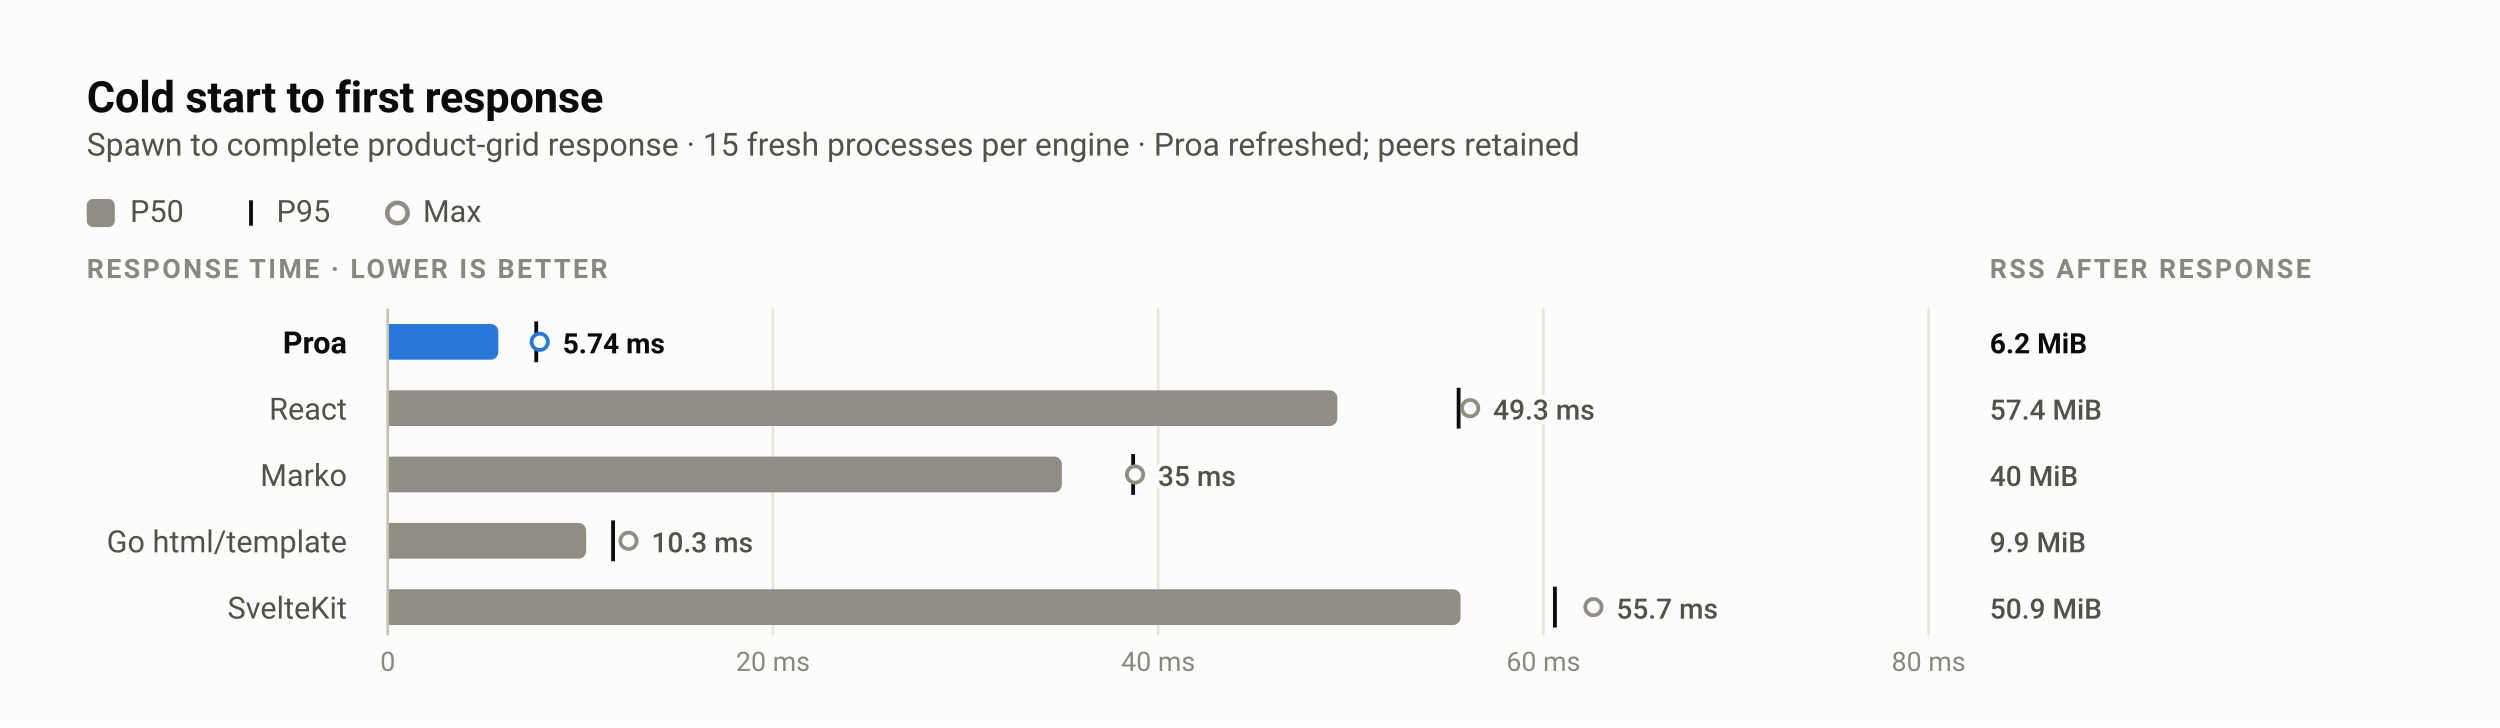
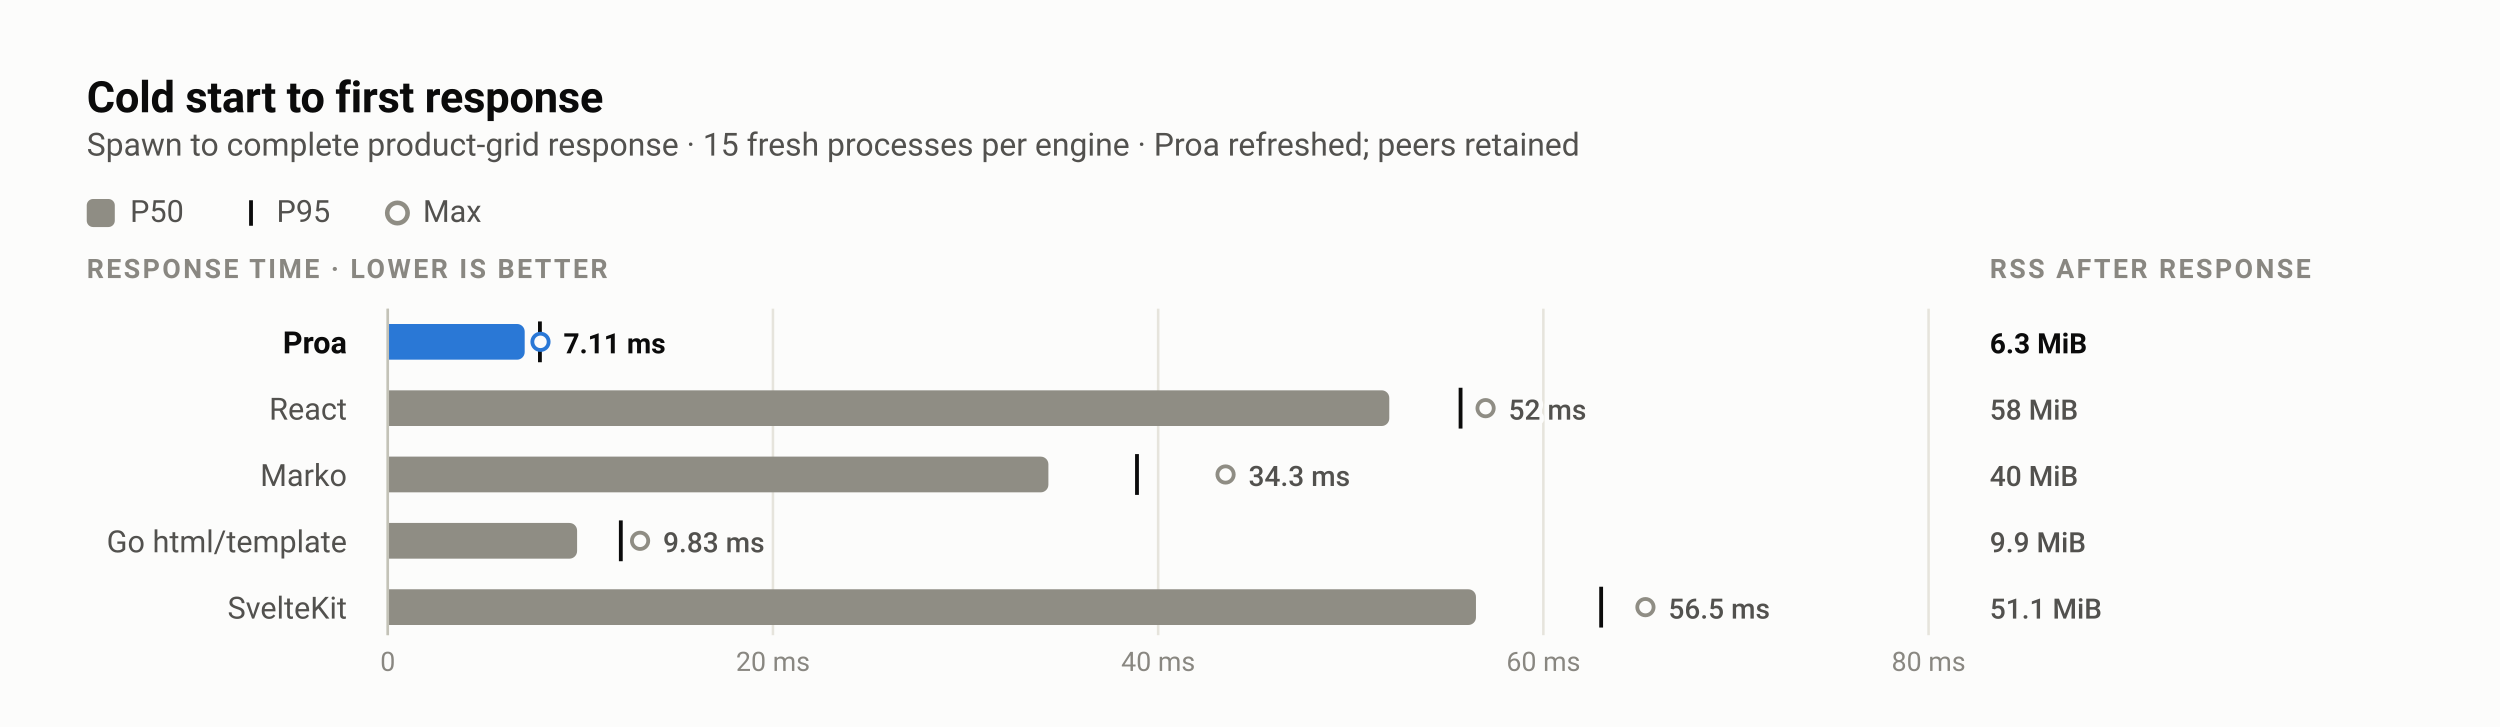
<svg xmlns="http://www.w3.org/2000/svg" width="980" height="285" viewBox="0 0 980 285" role="img" aria-labelledby="ttl dsc">
  <style>
  text { font-family: system-ui, -apple-system, "Segoe UI", Roboto, "Helvetica Neue", Arial, sans-serif; }
  .t   { font-size: 17px; font-weight: 600; fill: #0b0b0b; letter-spacing: -.005em; }
  .d   { font-size: 12.5px; font-weight: 400; fill: #52514e; }
  .eb  { font-size: 10.5px; font-weight: 600; fill: #898781; letter-spacing: .09em; }
  .cat { font-size: 12px; font-weight: 400; fill: #52514e; }
  .catb{ font-size: 12px; font-weight: 600; fill: #0b0b0b; }
  .lg  { font-size: 12px; font-weight: 400; fill: #52514e; }
  .tick{ font-size: 10.5px; font-weight: 400; fill: #898781; font-variant-numeric: tabular-nums; }
  .val { font-size: 11px; font-weight: 500; fill: #52514e; font-variant-numeric: tabular-nums;
         paint-order: stroke; stroke: #fcfcfb; stroke-width: 3.5px; stroke-linejoin: round; }
  .valb{ font-size: 11px; font-weight: 600; fill: #0b0b0b; font-variant-numeric: tabular-nums;
         paint-order: stroke; stroke: #fcfcfb; stroke-width: 3.5px; stroke-linejoin: round; }
  .valw{ font-size: 11px; font-weight: 600; fill: #fcfcfb; font-variant-numeric: tabular-nums; }
  .note{ font-size: 10px; font-weight: 400; fill: #898781; }
  .mono{ font-family: ui-monospace, SFMono-Regular, "SF Mono", Menlo, Consolas, monospace; }
  .end { text-anchor: end; }
  .mid { text-anchor: middle; }
</style>
  <rect width="980" height="285" fill="#fcfcfb" />
  <text x="34" y="44" class="t">Cold start to first response</text>
  <text x="34" y="61" class="d">Spawn to complete product-grid response · 15 fresh processes per engine · Proa refreshed; peers retained</text>
  <rect x="34" y="78" width="11" height="11" rx="2.5" fill="#8f8d84" />
  <text x="51" y="87" class="lg">P50</text>
  <path d="M98.4 78.5L98.4 88.5" stroke="#0b0b0b" stroke-width="1.5" />
  <text x="108.4" y="87" class="lg">P95</text>
  <circle cx="155.79" cy="83.5" r="4" fill="#fcfcfb" stroke="#8f8d84" stroke-width="1.8" />
  <text x="165.79" y="87" class="lg">Max</text>
  <text x="34" y="109" class="eb">RESPONSE TIME · LOWER IS BETTER</text>
  <text x="780" y="109" class="eb">RSS AFTER RESPONSE</text>
  <path d="M152 121L152 249" stroke="#e6e4dc" stroke-width="1" />
  <text x="152" y="263" class="tick mid">0</text>
  <path d="M303 121L303 249" stroke="#e6e4dc" stroke-width="1" />
  <text x="303" y="263" class="tick mid">20 ms</text>
  <path d="M454 121L454 249" stroke="#e6e4dc" stroke-width="1" />
  <text x="454" y="263" class="tick mid">40 ms</text>
  <path d="M605 121L605 249" stroke="#e6e4dc" stroke-width="1" />
  <text x="605" y="263" class="tick mid">60 ms</text>
  <path d="M756 121L756 249" stroke="#e6e4dc" stroke-width="1" />
  <text x="756" y="263" class="tick mid">80 ms</text>
  <text x="136" y="138.5" class="catb end">Proa</text>
-   <path d="M152 127H192.34a3 3 0 0 1 3 3V138a3 3 0 0 1 -3 3H152Z" fill="#2a78d6" />
-   <path d="M210.21 126L210.21 142" stroke="#0b0b0b" stroke-width="1.5" />
-   <circle cx="211.57" cy="134" r="3.2" fill="#fcfcfb" stroke="#2a78d6" stroke-width="1.5" />
-   <text x="220.57" y="138.5" class="valb">5.74 ms</text>
-   <text x="780" y="138.5" class="valb">6.2 MiB</text>
+   <path d="M152 127H202.68a3 3 0 0 1 3 3V138a3 3 0 0 1 -3 3H152Z" fill="#2a78d6" />
+   <path d="M211.65 126L211.65 142" stroke="#0b0b0b" stroke-width="1.5" />
+   <circle cx="211.87" cy="134" r="3.2" fill="#fcfcfb" stroke="#2a78d6" stroke-width="1.5" />
+   <text x="220.87" y="138.5" class="valb">7.11 ms</text>
+   <text x="780" y="138.5" class="valb">6.3 MiB</text>
  <text x="136" y="164.5" class="cat end">React</text>
-   <path d="M152 153H521.21a3 3 0 0 1 3 3V164a3 3 0 0 1 -3 3H152Z" fill="#8f8d84" />
-   <path d="M571.78 152L571.78 168" stroke="#0b0b0b" stroke-width="1.5" />
-   <circle cx="576.31" cy="160" r="3.2" fill="#fcfcfb" stroke="#8f8d84" stroke-width="1.5" />
-   <text x="585.31" y="164.5" class="val">49.3 ms</text>
-   <text x="780" y="164.5" class="val">57.4 MiB</text>
+   <path d="M152 153H541.6a3 3 0 0 1 3 3V164a3 3 0 0 1 -3 3H152Z" fill="#8f8d84" />
+   <path d="M572.54 152L572.54 168" stroke="#0b0b0b" stroke-width="1.5" />
+   <circle cx="582.35" cy="160" r="3.2" fill="#fcfcfb" stroke="#8f8d84" stroke-width="1.5" />
+   <text x="591.35" y="164.5" class="val">52 ms</text>
+   <text x="780" y="164.5" class="val">58 MiB</text>
  <text x="136" y="190.5" class="cat end">Marko</text>
-   <path d="M152 179H413.25a3 3 0 0 1 3 3V190a3 3 0 0 1 -3 3H152Z" fill="#8f8d84" />
-   <path d="M444.19 178L444.19 194" stroke="#0b0b0b" stroke-width="1.5" />
-   <circle cx="444.94" cy="186" r="3.2" fill="#fcfcfb" stroke="#8f8d84" stroke-width="1.5" />
-   <text x="453.94" y="190.5" class="val">35 ms</text>
+   <path d="M152 179H407.97a3 3 0 0 1 3 3V190a3 3 0 0 1 -3 3H152Z" fill="#8f8d84" />
+   <path d="M445.7 178L445.7 194" stroke="#0b0b0b" stroke-width="1.5" />
+   <circle cx="480.42" cy="186" r="3.2" fill="#fcfcfb" stroke="#8f8d84" stroke-width="1.5" />
+   <text x="489.42" y="190.5" class="val">34.3 ms</text>
  <text x="780" y="190.5" class="val">40 MiB</text>
  <text x="136" y="216.5" class="cat end">Go html/template</text>
-   <path d="M152 205H226.77a3 3 0 0 1 3 3V216a3 3 0 0 1 -3 3H152Z" fill="#8f8d84" />
-   <path d="M240.33 204L240.33 220" stroke="#0b0b0b" stroke-width="1.5" />
-   <circle cx="246.38" cy="212" r="3.2" fill="#fcfcfb" stroke="#8f8d84" stroke-width="1.5" />
-   <text x="255.38" y="216.5" class="val">10.3 ms</text>
+   <path d="M152 205H223.22a3 3 0 0 1 3 3V216a3 3 0 0 1 -3 3H152Z" fill="#8f8d84" />
+   <path d="M243.36 204L243.36 220" stroke="#0b0b0b" stroke-width="1.5" />
+   <circle cx="250.91" cy="212" r="3.2" fill="#fcfcfb" stroke="#8f8d84" stroke-width="1.5" />
+   <text x="259.9" y="216.5" class="val">9.83 ms</text>
  <text x="780" y="216.5" class="val">9.9 MiB</text>
  <text x="136" y="242.5" class="cat end">SvelteKit</text>
-   <path d="M152 231H569.54a3 3 0 0 1 3 3V242a3 3 0 0 1 -3 3H152Z" fill="#8f8d84" />
-   <path d="M609.53 230L609.53 246" stroke="#0b0b0b" stroke-width="1.5" />
-   <circle cx="624.63" cy="238" r="3.2" fill="#fcfcfb" stroke="#8f8d84" stroke-width="1.5" />
-   <text x="633.63" y="242.5" class="val">55.7 ms</text>
-   <text x="780" y="242.5" class="val">50.9 MiB</text>
+   <path d="M152 231H575.58a3 3 0 0 1 3 3V242a3 3 0 0 1 -3 3H152Z" fill="#8f8d84" />
+   <path d="M627.65 230L627.65 246" stroke="#0b0b0b" stroke-width="1.5" />
+   <circle cx="645.01" cy="238" r="3.2" fill="#fcfcfb" stroke="#8f8d84" stroke-width="1.5" />
+   <text x="654.01" y="242.5" class="val">56.5 ms</text>
+   <text x="780" y="242.5" class="val">51.1 MiB</text>
  <path d="M152 121L152 249" stroke="#c3c2b7" stroke-width="1" />
</svg>
